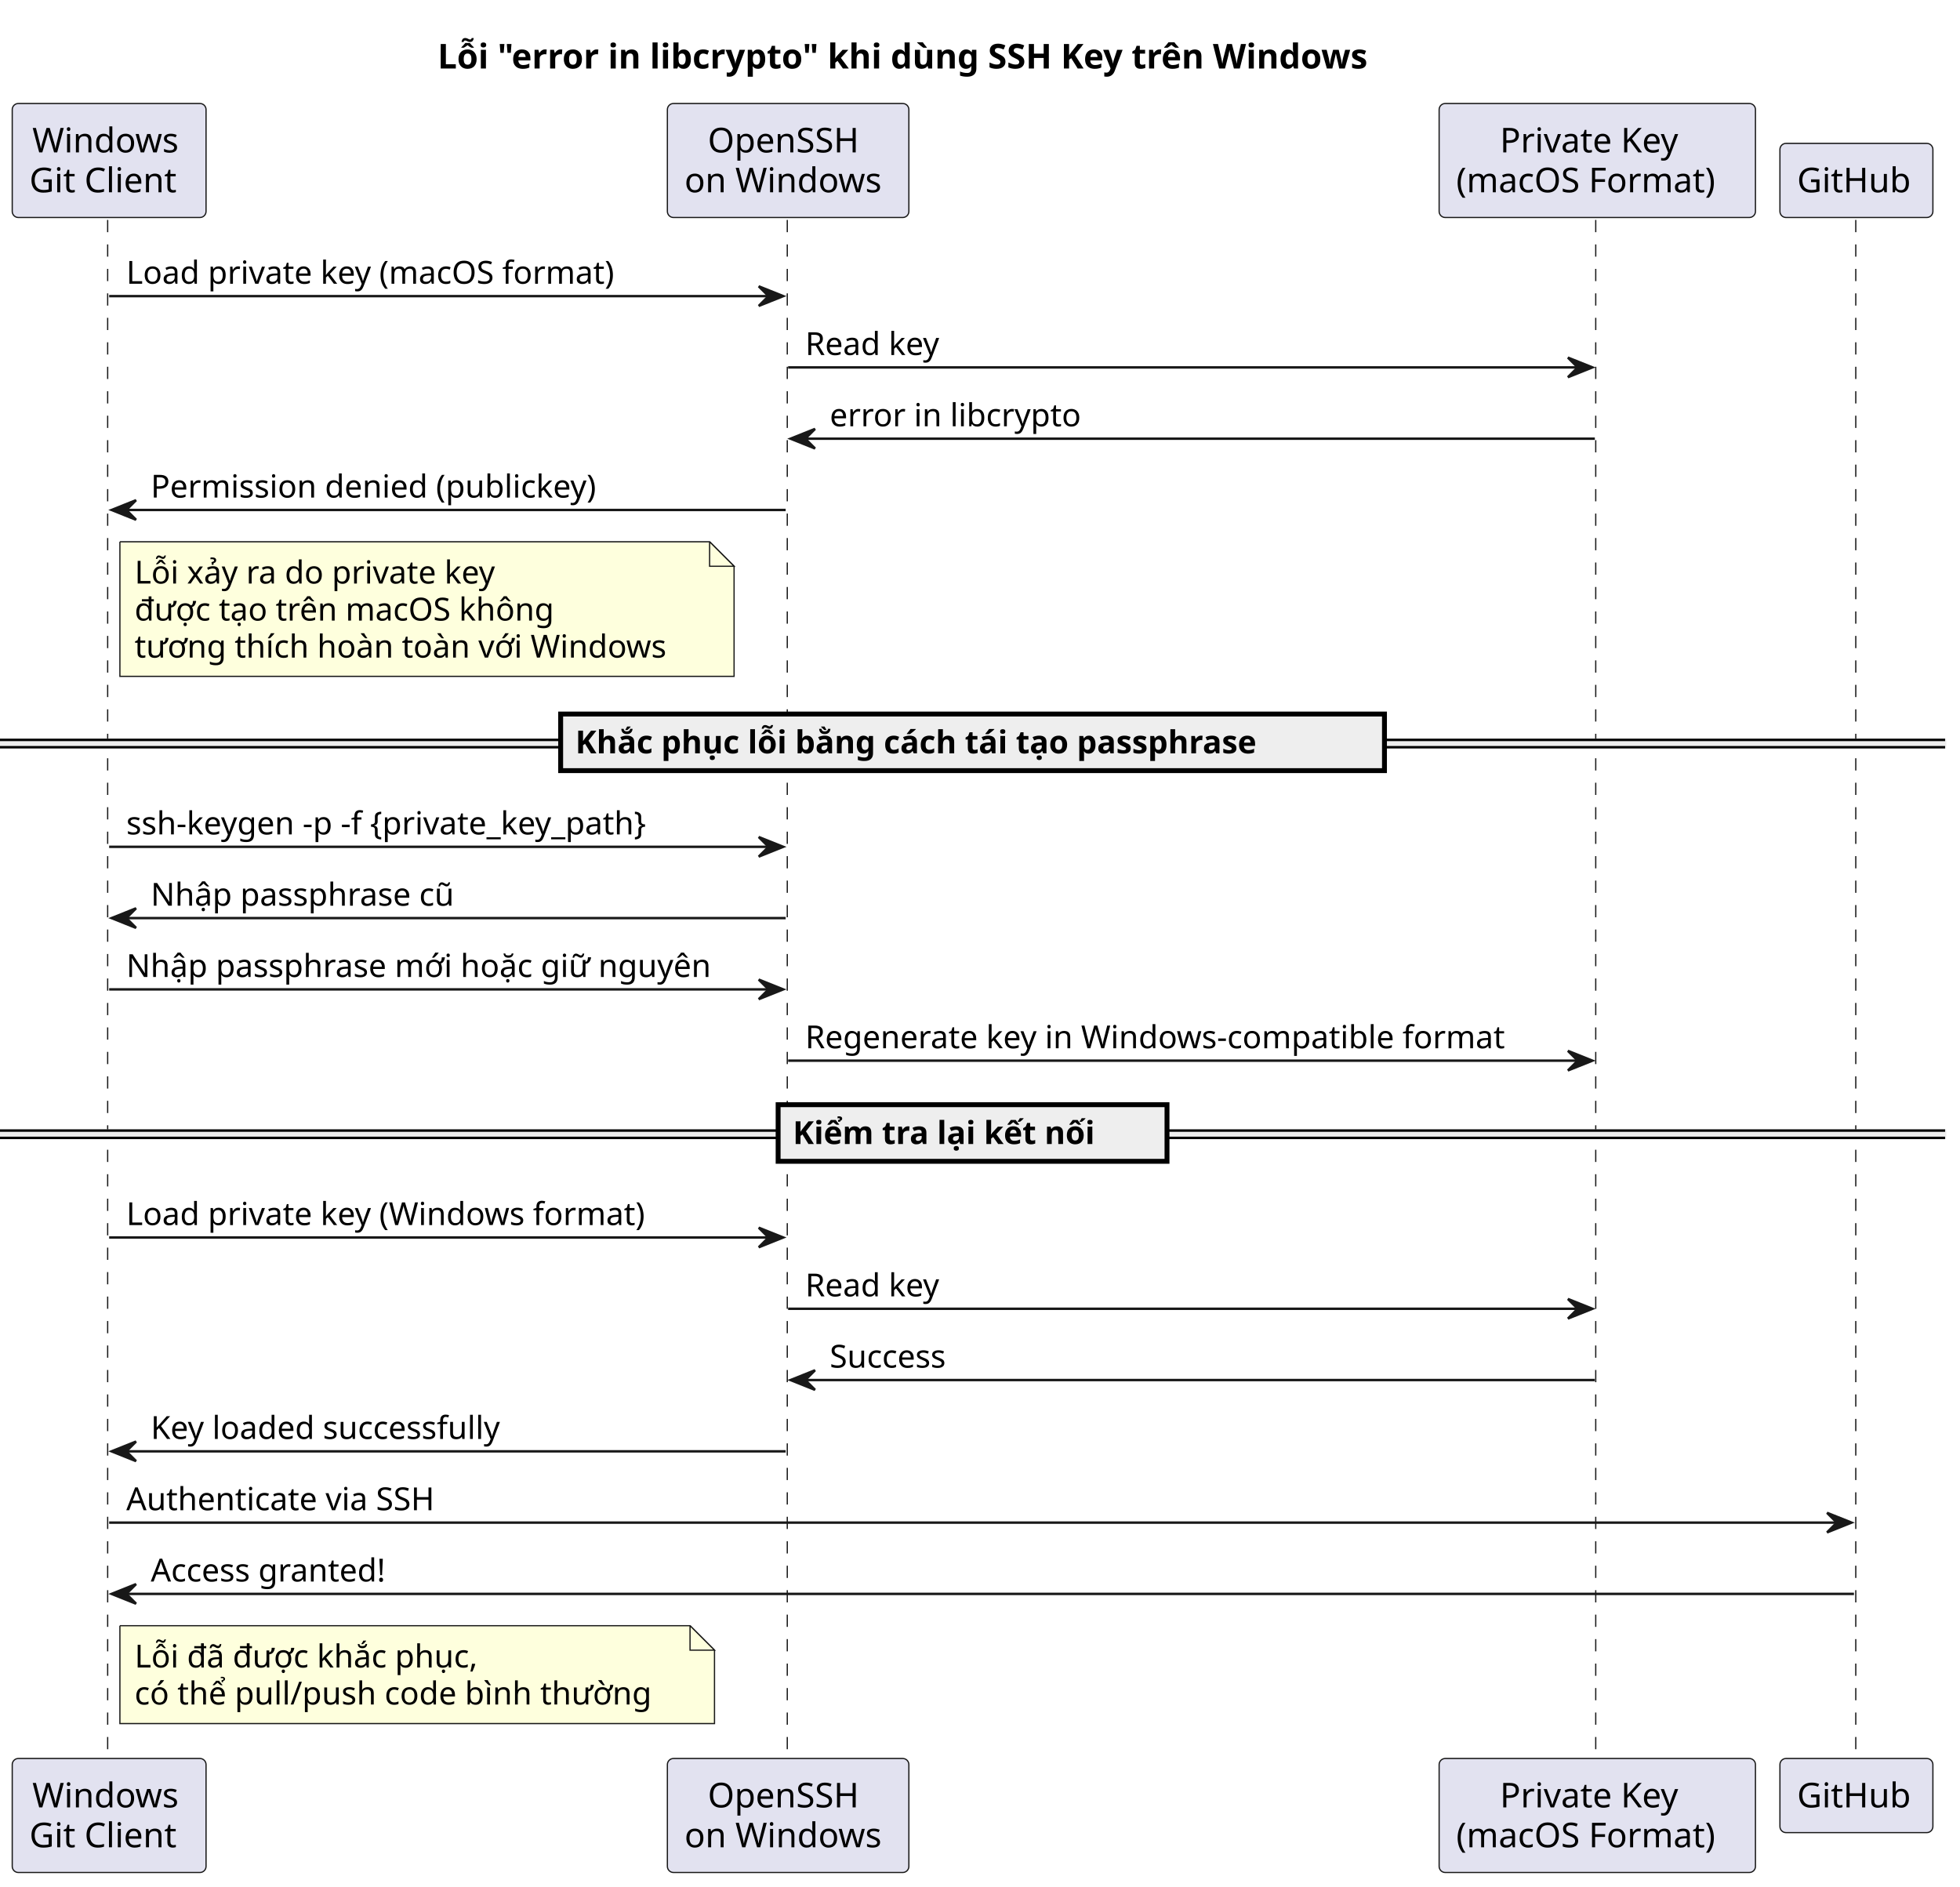
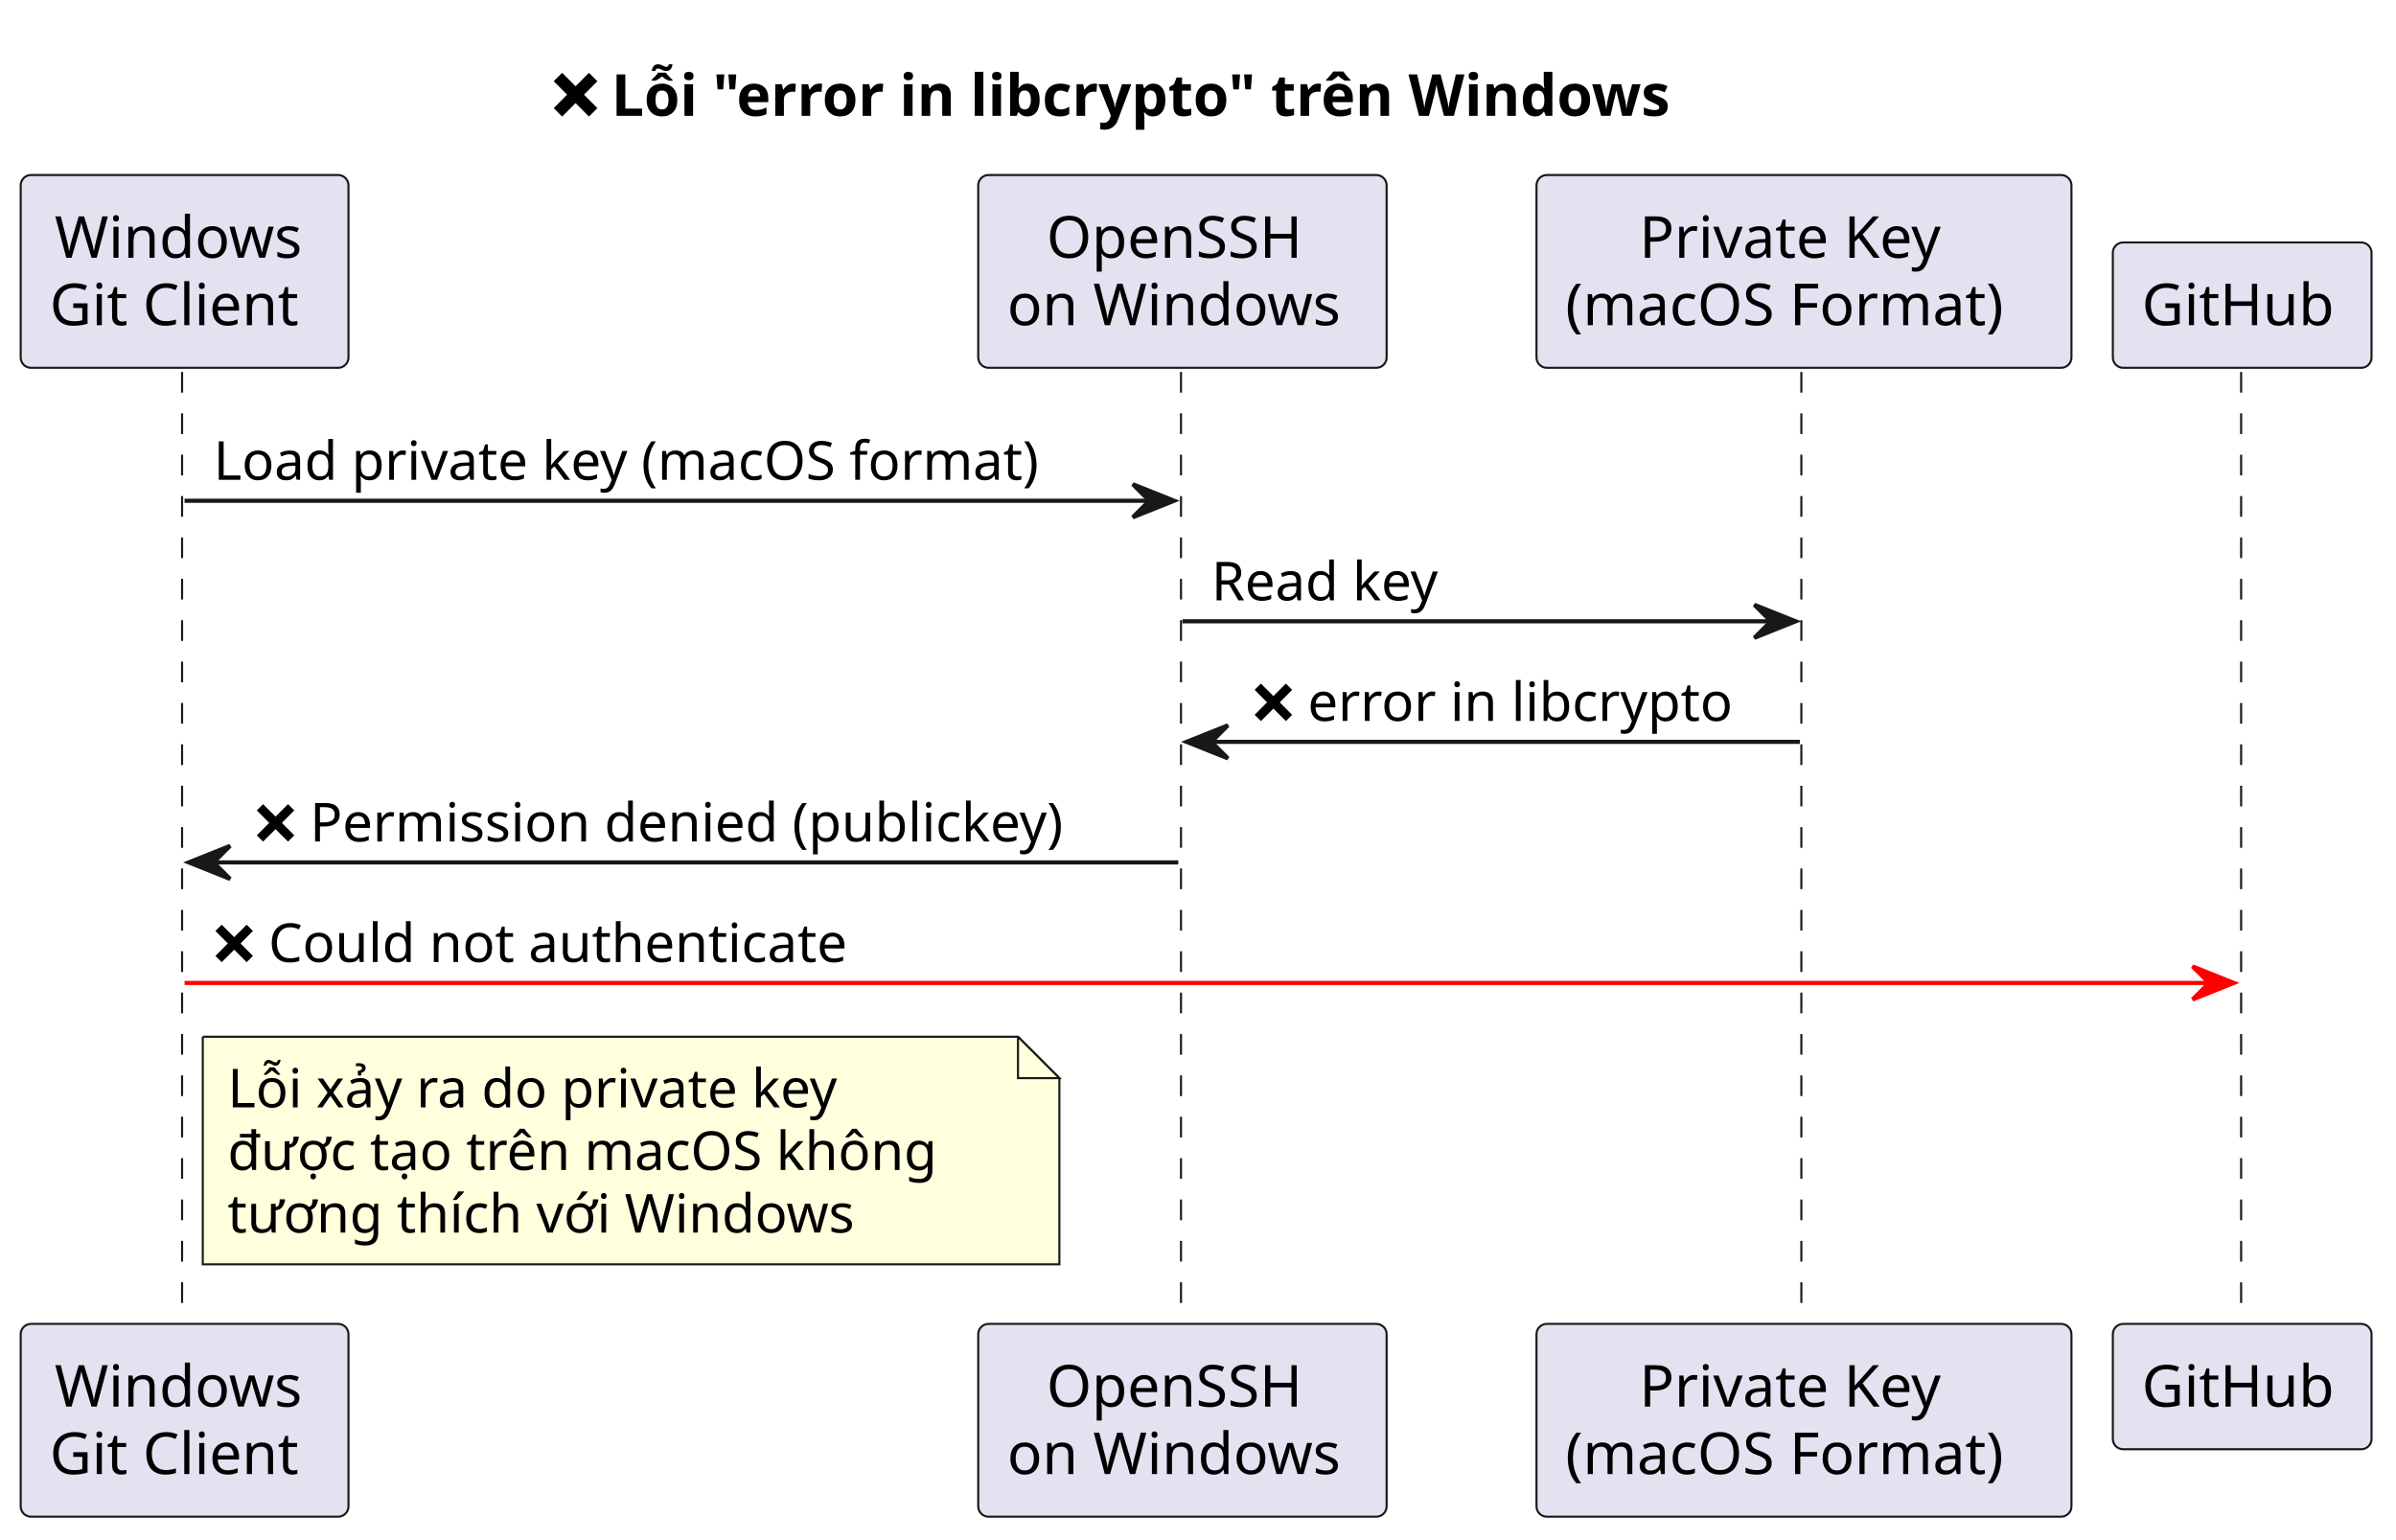
- <svg xmlns="http://www.w3.org/2000/svg" contentStyleType="text/css" height="771px" preserveAspectRatio="none" style="width:801px;height:771px;background:#FFFFFF;" version="1.1" viewBox="0 0 801 771" width="801px" zoomAndPan="magnify">
+ <svg xmlns="http://www.w3.org/2000/svg" contentStyleType="text/css" height="372px" preserveAspectRatio="none" style="width:579px;height:372px;background:#FFFFFF;" version="1.1" viewBox="0 0 579 372" width="579px" zoomAndPan="magnify">
  <defs />
  <g>
-     <text fill="#000000" font-family="sans-serif" font-size="14" font-weight="bold" lengthAdjust="spacing" textLength="436.242" x="178.841" y="27.995">Lỗi "error in libcrypto" khi dùng SSH Key trên Windows</text>
-     <line style="stroke:#181818;stroke-width:0.5;stroke-dasharray:5.0,5.0;" x1="44" x2="44" y1="89.891" y2="719.68" />
-     <line style="stroke:#181818;stroke-width:0.5;stroke-dasharray:5.0,5.0;" x1="321.74" x2="321.74" y1="89.891" y2="719.68" />
-     <line style="stroke:#181818;stroke-width:0.5;stroke-dasharray:5.0,5.0;" x1="652.135" x2="652.135" y1="89.891" y2="719.68" />
-     <line style="stroke:#181818;stroke-width:0.5;stroke-dasharray:5.0,5.0;" x1="758.409" x2="758.409" y1="89.891" y2="719.68" />
+     <text fill="#000000" font-family="sans-serif" font-size="14" font-weight="bold" lengthAdjust="spacing" textLength="310.215" x="133.436" y="27.995">❌ Lỗi "error in libcrypto" trên Windows</text>
+     <line style="stroke:#181818;stroke-width:0.5;stroke-dasharray:5.0,5.0;" x1="44" x2="44" y1="89.891" y2="320.953" />
+     <line style="stroke:#181818;stroke-width:0.5;stroke-dasharray:5.0,5.0;" x1="285.393" x2="285.393" y1="89.891" y2="320.953" />
+     <line style="stroke:#181818;stroke-width:0.5;stroke-dasharray:5.0,5.0;" x1="435.299" x2="435.299" y1="89.891" y2="320.953" />
+     <line style="stroke:#181818;stroke-width:0.5;stroke-dasharray:5.0,5.0;" x1="541.573" x2="541.573" y1="89.891" y2="320.953" />
    <rect fill="#E2E2F0" height="46.594" rx="2.5" ry="2.5" style="stroke:#181818;stroke-width:0.5;" width="79.208" x="5" y="42.297" />
    <text fill="#000000" font-family="sans-serif" font-size="14" lengthAdjust="spacing" textLength="62.802" x="13.203" y="62.292">Windows</text>
    <text fill="#000000" font-family="sans-serif" font-size="14" lengthAdjust="spacing" textLength="65.208" x="12" y="78.589">Git Client</text>
-     <rect fill="#E2E2F0" height="46.594" rx="2.5" ry="2.5" style="stroke:#181818;stroke-width:0.5;" width="79.208" x="5" y="718.68" />
-     <text fill="#000000" font-family="sans-serif" font-size="14" lengthAdjust="spacing" textLength="62.802" x="13.203" y="738.675">Windows</text>
-     <text fill="#000000" font-family="sans-serif" font-size="14" lengthAdjust="spacing" textLength="65.208" x="12" y="754.972">Git Client</text>
-     <rect fill="#E2E2F0" height="46.594" rx="2.5" ry="2.5" style="stroke:#181818;stroke-width:0.5;" width="98.69" x="272.74" y="42.297" />
-     <text fill="#000000" font-family="sans-serif" font-size="14" lengthAdjust="spacing" textLength="65.693" x="289.238" y="62.292">OpenSSH</text>
-     <text fill="#000000" font-family="sans-serif" font-size="14" lengthAdjust="spacing" textLength="84.69" x="279.74" y="78.589">on Windows</text>
-     <rect fill="#E2E2F0" height="46.594" rx="2.5" ry="2.5" style="stroke:#181818;stroke-width:0.5;" width="98.69" x="272.74" y="718.68" />
-     <text fill="#000000" font-family="sans-serif" font-size="14" lengthAdjust="spacing" textLength="65.693" x="289.238" y="738.675">OpenSSH</text>
-     <text fill="#000000" font-family="sans-serif" font-size="14" lengthAdjust="spacing" textLength="84.69" x="279.74" y="754.972">on Windows</text>
-     <rect fill="#E2E2F0" height="46.594" rx="2.5" ry="2.5" style="stroke:#181818;stroke-width:0.5;" width="129.274" x="588.135" y="42.297" />
-     <text fill="#000000" font-family="sans-serif" font-size="14" lengthAdjust="spacing" textLength="79.584" x="612.98" y="62.292">Private Key</text>
-     <text fill="#000000" font-family="sans-serif" font-size="14" lengthAdjust="spacing" textLength="115.274" x="595.135" y="78.589">(macOS Format)</text>
-     <rect fill="#E2E2F0" height="46.594" rx="2.5" ry="2.5" style="stroke:#181818;stroke-width:0.5;" width="129.274" x="588.135" y="718.68" />
-     <text fill="#000000" font-family="sans-serif" font-size="14" lengthAdjust="spacing" textLength="79.584" x="612.98" y="738.675">Private Key</text>
-     <text fill="#000000" font-family="sans-serif" font-size="14" lengthAdjust="spacing" textLength="115.274" x="595.135" y="754.972">(macOS Format)</text>
-     <rect fill="#E2E2F0" height="30.297" rx="2.5" ry="2.5" style="stroke:#181818;stroke-width:0.5;" width="62.515" x="727.409" y="58.594" />
-     <text fill="#000000" font-family="sans-serif" font-size="14" lengthAdjust="spacing" textLength="48.515" x="734.409" y="78.589">GitHub</text>
-     <rect fill="#E2E2F0" height="30.297" rx="2.5" ry="2.5" style="stroke:#181818;stroke-width:0.5;" width="62.515" x="727.409" y="718.68" />
-     <text fill="#000000" font-family="sans-serif" font-size="14" lengthAdjust="spacing" textLength="48.515" x="734.409" y="738.675">GitHub</text>
-     <polygon fill="#181818" points="310.085,117.023,320.085,121.023,310.085,125.023,314.085,121.023" style="stroke:#181818;stroke-width:1;" />
-     <line style="stroke:#181818;stroke-width:1;" x1="44.604" x2="316.085" y1="121.023" y2="121.023" />
+     <rect fill="#E2E2F0" height="46.594" rx="2.5" ry="2.5" style="stroke:#181818;stroke-width:0.5;" width="79.208" x="5" y="319.953" />
+     <text fill="#000000" font-family="sans-serif" font-size="14" lengthAdjust="spacing" textLength="62.802" x="13.203" y="339.948">Windows</text>
+     <text fill="#000000" font-family="sans-serif" font-size="14" lengthAdjust="spacing" textLength="65.208" x="12" y="356.245">Git Client</text>
+     <rect fill="#E2E2F0" height="46.594" rx="2.5" ry="2.5" style="stroke:#181818;stroke-width:0.5;" width="98.69" x="236.393" y="42.297" />
+     <text fill="#000000" font-family="sans-serif" font-size="14" lengthAdjust="spacing" textLength="65.693" x="252.892" y="62.292">OpenSSH</text>
+     <text fill="#000000" font-family="sans-serif" font-size="14" lengthAdjust="spacing" textLength="84.69" x="243.393" y="78.589">on Windows</text>
+     <rect fill="#E2E2F0" height="46.594" rx="2.5" ry="2.5" style="stroke:#181818;stroke-width:0.5;" width="98.69" x="236.393" y="319.953" />
+     <text fill="#000000" font-family="sans-serif" font-size="14" lengthAdjust="spacing" textLength="65.693" x="252.892" y="339.948">OpenSSH</text>
+     <text fill="#000000" font-family="sans-serif" font-size="14" lengthAdjust="spacing" textLength="84.69" x="243.393" y="356.245">on Windows</text>
+     <rect fill="#E2E2F0" height="46.594" rx="2.5" ry="2.5" style="stroke:#181818;stroke-width:0.5;" width="129.274" x="371.299" y="42.297" />
+     <text fill="#000000" font-family="sans-serif" font-size="14" lengthAdjust="spacing" textLength="79.584" x="396.144" y="62.292">Private Key</text>
+     <text fill="#000000" font-family="sans-serif" font-size="14" lengthAdjust="spacing" textLength="115.274" x="378.299" y="78.589">(macOS Format)</text>
+     <rect fill="#E2E2F0" height="46.594" rx="2.5" ry="2.5" style="stroke:#181818;stroke-width:0.5;" width="129.274" x="371.299" y="319.953" />
+     <text fill="#000000" font-family="sans-serif" font-size="14" lengthAdjust="spacing" textLength="79.584" x="396.144" y="339.948">Private Key</text>
+     <text fill="#000000" font-family="sans-serif" font-size="14" lengthAdjust="spacing" textLength="115.274" x="378.299" y="356.245">(macOS Format)</text>
+     <rect fill="#E2E2F0" height="30.297" rx="2.5" ry="2.5" style="stroke:#181818;stroke-width:0.5;" width="62.515" x="510.573" y="58.594" />
+     <text fill="#000000" font-family="sans-serif" font-size="14" lengthAdjust="spacing" textLength="48.515" x="517.573" y="78.589">GitHub</text>
+     <rect fill="#E2E2F0" height="30.297" rx="2.5" ry="2.5" style="stroke:#181818;stroke-width:0.5;" width="62.515" x="510.573" y="319.953" />
+     <text fill="#000000" font-family="sans-serif" font-size="14" lengthAdjust="spacing" textLength="48.515" x="517.573" y="339.948">GitHub</text>
+     <polygon fill="#181818" points="273.738,117.023,283.738,121.023,273.738,125.023,277.738,121.023" style="stroke:#181818;stroke-width:1;" />
+     <line style="stroke:#181818;stroke-width:1;" x1="44.604" x2="279.738" y1="121.023" y2="121.023" />
    <text fill="#000000" font-family="sans-serif" font-size="13" lengthAdjust="spacing" textLength="217.134" x="51.604" y="115.957">Load private key (macOS format)</text>
-     <polygon fill="#181818" points="640.772,146.156,650.772,150.156,640.772,154.156,644.772,150.156" style="stroke:#181818;stroke-width:1;" />
-     <line style="stroke:#181818;stroke-width:1;" x1="322.085" x2="646.772" y1="150.156" y2="150.156" />
-     <text fill="#000000" font-family="sans-serif" font-size="13" lengthAdjust="spacing" textLength="60.601" x="329.085" y="145.09">Read key</text>
-     <polygon fill="#181818" points="333.085,175.289,323.085,179.289,333.085,183.289,329.085,179.289" style="stroke:#181818;stroke-width:1;" />
-     <line style="stroke:#181818;stroke-width:1;" x1="327.085" x2="651.772" y1="179.289" y2="179.289" />
-     <text fill="#000000" font-family="sans-serif" font-size="13" lengthAdjust="spacing" textLength="109.065" x="339.085" y="174.223">error in libcrypto</text>
+     <polygon fill="#181818" points="423.936,146.156,433.936,150.156,423.936,154.156,427.936,150.156" style="stroke:#181818;stroke-width:1;" />
+     <line style="stroke:#181818;stroke-width:1;" x1="285.738" x2="429.936" y1="150.156" y2="150.156" />
+     <text fill="#000000" font-family="sans-serif" font-size="13" lengthAdjust="spacing" textLength="60.601" x="292.738" y="145.09">Read key</text>
+     <polygon fill="#181818" points="296.738,175.289,286.738,179.289,296.738,183.289,292.738,179.289" style="stroke:#181818;stroke-width:1;" />
+     <line style="stroke:#181818;stroke-width:1;" x1="290.738" x2="434.936" y1="179.289" y2="179.289" />
+     <text fill="#000000" font-family="sans-serif" font-size="13" lengthAdjust="spacing" textLength="126.198" x="302.738" y="174.223">❌ error in libcrypto</text>
    <polygon fill="#181818" points="55.604,204.422,45.604,208.422,55.604,212.422,51.604,208.422" style="stroke:#181818;stroke-width:1;" />
-     <line style="stroke:#181818;stroke-width:1;" x1="49.604" x2="321.085" y1="208.422" y2="208.422" />
-     <text fill="#000000" font-family="sans-serif" font-size="13" lengthAdjust="spacing" textLength="195.901" x="61.604" y="203.356">Permission denied (publickey)</text>
-     <path d="M49,221.422 L49,276.422 L300,276.422 L300,231.422 L290,221.422 L49,221.422 " fill="#FEFFDD" style="stroke:#181818;stroke-width:0.5;" />
-     <path d="M290,221.422 L290,231.422 L300,231.422 L290,221.422 " fill="#FEFFDD" style="stroke:#181818;stroke-width:0.5;" />
-     <text fill="#000000" font-family="sans-serif" font-size="13" lengthAdjust="spacing" textLength="161.523" x="55" y="238.489">Lỗi xảy ra do private key</text>
-     <text fill="#000000" font-family="sans-serif" font-size="13" lengthAdjust="spacing" textLength="182.292" x="55" y="253.622">được tạo trên macOS không</text>
-     <text fill="#000000" font-family="sans-serif" font-size="13" lengthAdjust="spacing" textLength="230.007" x="55" y="268.754">tương thích hoàn toàn với Windows</text>
-     <rect fill="#EEEEEE" height="3" style="stroke:#EEEEEE;stroke-width:1;" width="794.924" x="0" y="302.387" />
-     <line style="stroke:#000000;stroke-width:1;" x1="0" x2="794.924" y1="302.387" y2="302.387" />
-     <line style="stroke:#000000;stroke-width:1;" x1="0" x2="794.924" y1="305.387" y2="305.387" />
-     <rect fill="#EEEEEE" height="23.133" style="stroke:#000000;stroke-width:2;" width="336.67" x="229.127" y="291.82" />
-     <text fill="#000000" font-family="sans-serif" font-size="13" font-weight="bold" lengthAdjust="spacing" textLength="318.144" x="235.127" y="307.887">Khắc phục lỗi bằng cách tái tạo passphrase</text>
-     <polygon fill="#181818" points="310.085,342.086,320.085,346.086,310.085,350.086,314.085,346.086" style="stroke:#181818;stroke-width:1;" />
-     <line style="stroke:#181818;stroke-width:1;" x1="44.604" x2="316.085" y1="346.086" y2="346.086" />
-     <text fill="#000000" font-family="sans-serif" font-size="13" lengthAdjust="spacing" textLength="237.072" x="51.604" y="341.02">ssh-keygen -p -f {private_key_path}</text>
-     <polygon fill="#181818" points="55.604,371.219,45.604,375.219,55.604,379.219,51.604,375.219" style="stroke:#181818;stroke-width:1;" />
-     <line style="stroke:#181818;stroke-width:1;" x1="49.604" x2="321.085" y1="375.219" y2="375.219" />
-     <text fill="#000000" font-family="sans-serif" font-size="13" lengthAdjust="spacing" textLength="132.171" x="61.604" y="370.153">Nhập passphrase cũ</text>
-     <polygon fill="#181818" points="310.085,400.352,320.085,404.352,310.085,408.352,314.085,404.352" style="stroke:#181818;stroke-width:1;" />
-     <line style="stroke:#181818;stroke-width:1;" x1="44.604" x2="316.085" y1="404.352" y2="404.352" />
-     <text fill="#000000" font-family="sans-serif" font-size="13" lengthAdjust="spacing" textLength="253.481" x="51.604" y="399.286">Nhập passphrase mới hoặc giữ nguyên</text>
-     <polygon fill="#181818" points="640.772,429.484,650.772,433.484,640.772,437.484,644.772,433.484" style="stroke:#181818;stroke-width:1;" />
-     <line style="stroke:#181818;stroke-width:1;" x1="322.085" x2="646.772" y1="433.484" y2="433.484" />
-     <text fill="#000000" font-family="sans-serif" font-size="13" lengthAdjust="spacing" textLength="306.687" x="329.085" y="428.418">Regenerate key in Windows-compatible format</text>
-     <rect fill="#EEEEEE" height="3" style="stroke:#EEEEEE;stroke-width:1;" width="794.924" x="0" y="462.051" />
-     <line style="stroke:#000000;stroke-width:1;" x1="0" x2="794.924" y1="462.051" y2="462.051" />
-     <line style="stroke:#000000;stroke-width:1;" x1="0" x2="794.924" y1="465.051" y2="465.051" />
-     <rect fill="#EEEEEE" height="23.133" style="stroke:#000000;stroke-width:2;" width="158.923" x="318" y="451.484" />
-     <text fill="#000000" font-family="sans-serif" font-size="13" font-weight="bold" lengthAdjust="spacing" textLength="140.398" x="324" y="467.551">Kiểm tra lại kết nối</text>
-     <polygon fill="#181818" points="310.085,501.75,320.085,505.75,310.085,509.75,314.085,505.75" style="stroke:#181818;stroke-width:1;" />
-     <line style="stroke:#181818;stroke-width:1;" x1="44.604" x2="316.085" y1="505.75" y2="505.75" />
-     <text fill="#000000" font-family="sans-serif" font-size="13" lengthAdjust="spacing" textLength="229.189" x="51.604" y="500.684">Load private key (Windows format)</text>
-     <polygon fill="#181818" points="640.772,530.883,650.772,534.883,640.772,538.883,644.772,534.883" style="stroke:#181818;stroke-width:1;" />
-     <line style="stroke:#181818;stroke-width:1;" x1="322.085" x2="646.772" y1="534.883" y2="534.883" />
-     <text fill="#000000" font-family="sans-serif" font-size="13" lengthAdjust="spacing" textLength="60.601" x="329.085" y="529.817">Read key</text>
-     <polygon fill="#181818" points="333.085,560.016,323.085,564.016,333.085,568.016,329.085,564.016" style="stroke:#181818;stroke-width:1;" />
-     <line style="stroke:#181818;stroke-width:1;" x1="327.085" x2="651.772" y1="564.016" y2="564.016" />
-     <text fill="#000000" font-family="sans-serif" font-size="13" lengthAdjust="spacing" textLength="52.33" x="339.085" y="558.95">Success</text>
-     <polygon fill="#181818" points="55.604,589.148,45.604,593.148,55.604,597.148,51.604,593.148" style="stroke:#181818;stroke-width:1;" />
-     <line style="stroke:#181818;stroke-width:1;" x1="49.604" x2="321.085" y1="593.148" y2="593.148" />
-     <text fill="#000000" font-family="sans-serif" font-size="13" lengthAdjust="spacing" textLength="155.099" x="61.604" y="588.082">Key loaded successfully</text>
-     <polygon fill="#181818" points="746.667,618.281,756.667,622.281,746.667,626.281,750.667,622.281" style="stroke:#181818;stroke-width:1;" />
-     <line style="stroke:#181818;stroke-width:1;" x1="44.604" x2="752.667" y1="622.281" y2="622.281" />
-     <text fill="#000000" font-family="sans-serif" font-size="13" lengthAdjust="spacing" textLength="137.44" x="51.604" y="617.215">Authenticate via SSH</text>
-     <polygon fill="#181818" points="55.604,647.414,45.604,651.414,55.604,655.414,51.604,651.414" style="stroke:#181818;stroke-width:1;" />
-     <line style="stroke:#181818;stroke-width:1;" x1="49.604" x2="757.667" y1="651.414" y2="651.414" />
-     <text fill="#000000" font-family="sans-serif" font-size="13" lengthAdjust="spacing" textLength="105.225" x="61.604" y="646.348">Access granted!</text>
-     <path d="M49,664.414 L49,704.414 L292,704.414 L292,674.414 L282,664.414 L49,664.414 " fill="#FEFFDD" style="stroke:#181818;stroke-width:0.5;" />
-     <path d="M282,664.414 L282,674.414 L292,674.414 L282,664.414 " fill="#FEFFDD" style="stroke:#181818;stroke-width:0.5;" />
-     <text fill="#000000" font-family="sans-serif" font-size="13" lengthAdjust="spacing" textLength="150.04" x="55" y="681.481">Lỗi đã được khắc phục,</text>
-     <text fill="#000000" font-family="sans-serif" font-size="13" lengthAdjust="spacing" textLength="222.409" x="55" y="696.614">có thể pull/push code bình thường</text>
+     <line style="stroke:#181818;stroke-width:1;" x1="49.604" x2="284.738" y1="208.422" y2="208.422" />
+     <text fill="#000000" font-family="sans-serif" font-size="13" lengthAdjust="spacing" textLength="213.034" x="61.604" y="203.356">❌ Permission denied (publickey)</text>
+     <polygon fill="#FF0000" points="529.831,233.555,539.831,237.555,529.831,241.555,533.831,237.555" style="stroke:#FF0000;stroke-width:1;" />
+     <line style="stroke:#FF0000;stroke-width:1;" x1="44.604" x2="535.831" y1="237.555" y2="237.555" />
+     <text fill="#000000" font-family="sans-serif" font-size="13" lengthAdjust="spacing" textLength="166.518" x="51.604" y="232.489">❌ Could not authenticate</text>
+     <path d="M49,250.555 L49,305.555 L256,305.555 L256,260.555 L246,250.555 L49,250.555 " fill="#FEFFDD" style="stroke:#181818;stroke-width:0.5;" />
+     <path d="M246,250.555 L246,260.555 L256,260.555 L246,250.555 " fill="#FEFFDD" style="stroke:#181818;stroke-width:0.5;" />
+     <text fill="#000000" font-family="sans-serif" font-size="13" lengthAdjust="spacing" textLength="161.523" x="55" y="267.622">Lỗi xảy ra do private key</text>
+     <text fill="#000000" font-family="sans-serif" font-size="13" lengthAdjust="spacing" textLength="182.292" x="55" y="282.754">được tạo trên macOS không</text>
+     <text fill="#000000" font-family="sans-serif" font-size="13" lengthAdjust="spacing" textLength="160.088" x="55" y="297.887">tương thích với Windows</text>
  </g>
</svg>
